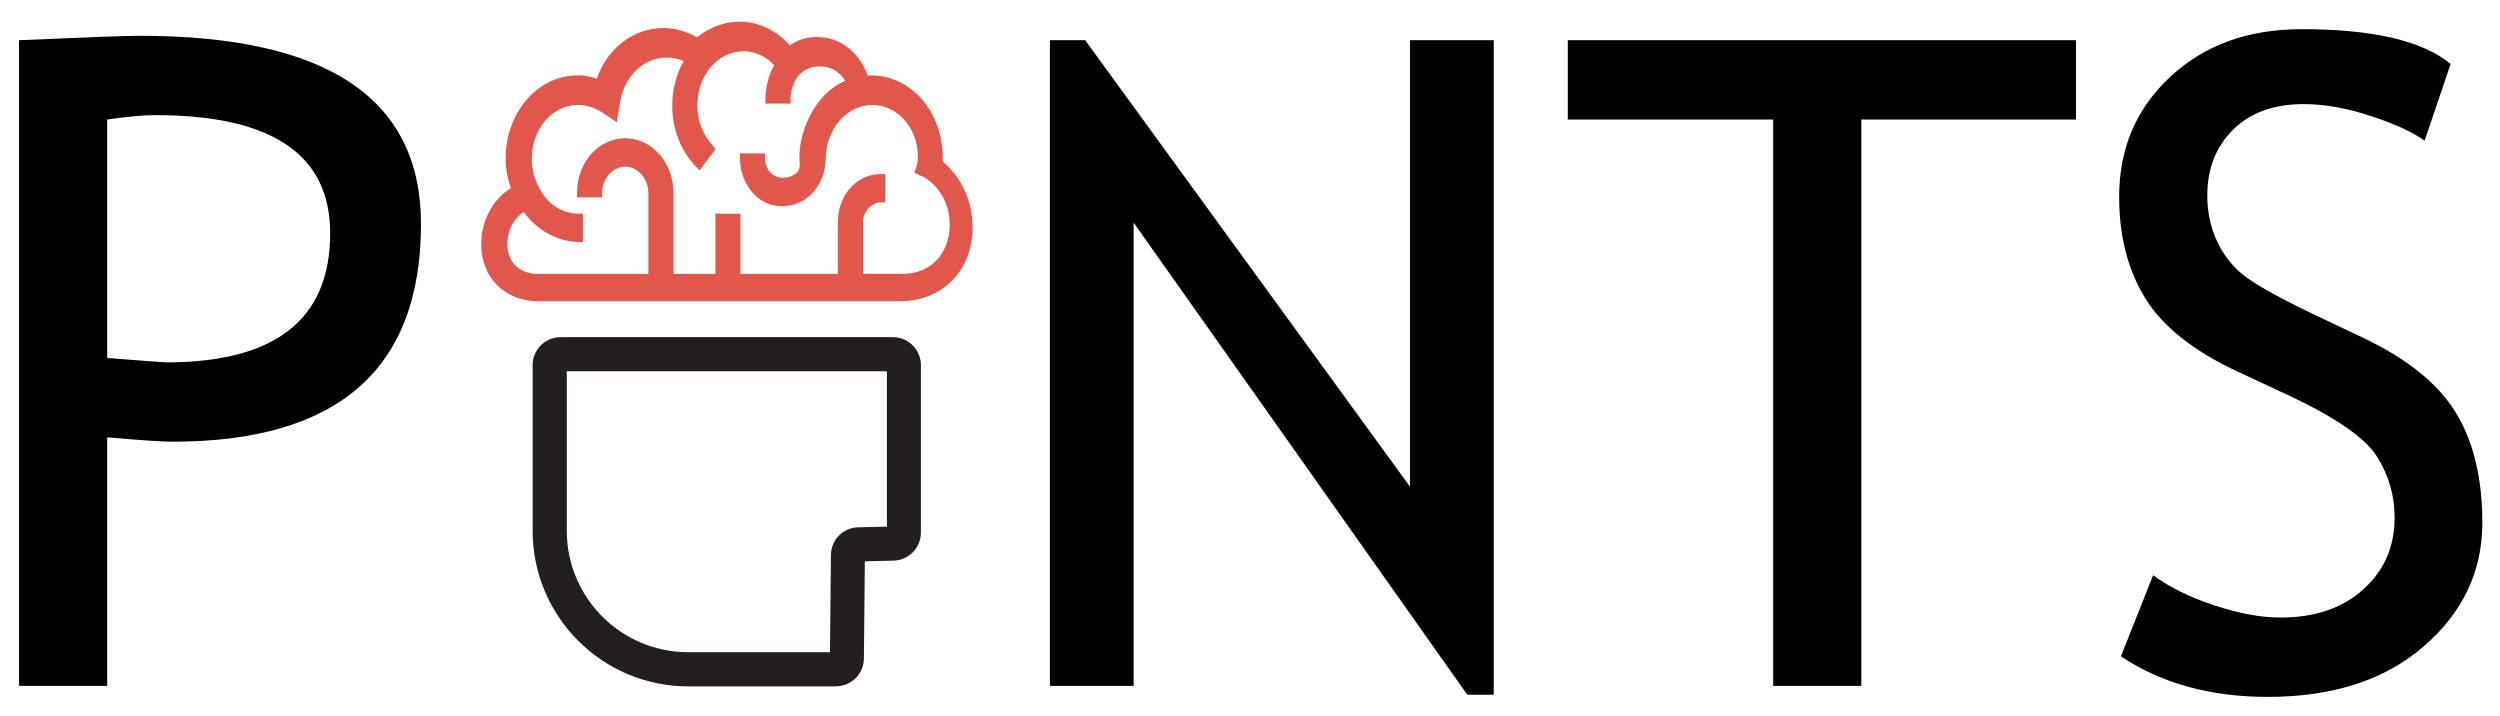
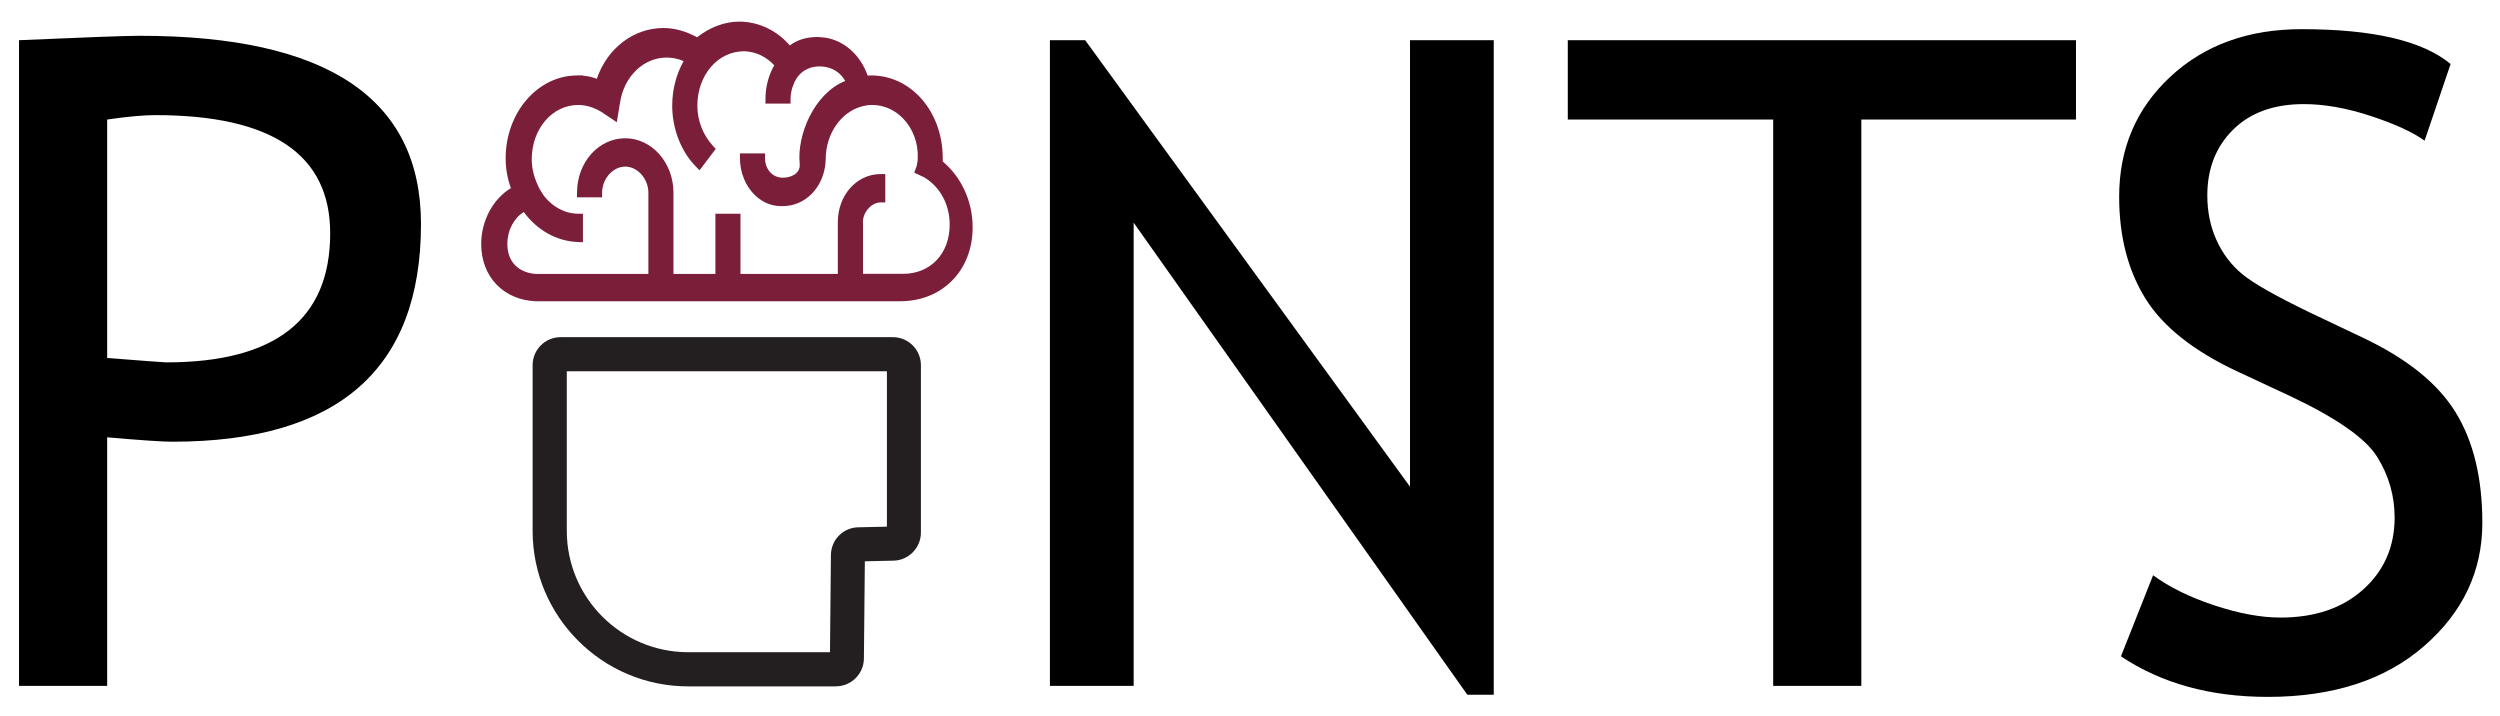
<svg xmlns="http://www.w3.org/2000/svg" version="1.1" width="258.5" height="74.0" viewBox="27.5 3.2 258.5 74.0" role="img" aria-label="PINTS">
  <defs>
    <clipPath clipPathUnits="userSpaceOnUse" id="clipPath34">
      <path d="M 0,88.723 H 425.032 V 0 H 0 Z" transform="translate(-87.54281,-69.094)" />
    </clipPath>
    <clipPath clipPathUnits="userSpaceOnUse" id="clipPath36">
      <path d="M 0,88.723 H 425.032 V 0 H 0 Z" transform="translate(-64.5799,-57.5347)" />
    </clipPath>
    <clipPath clipPathUnits="userSpaceOnUse" id="clipPath37">
      <path d="M 0,88.723 H 425.032 V 0 H 0 Z" transform="matrix(1,0,0,-1,-16.9731,33.1323)" />
    </clipPath>
  </defs>
  <g transform="translate(-586.7093)">
-     <path id="path33" d="M 0,0 C 0,0.788 0.671,1.532 1.381,1.532 H 1.736 V 3.73 H 1.381 C -0.486,3.73 -1.945,2.091 -1.945,0 v -4.017 h -7.548 v 4.669 h -1.945 v -4.669 h -3.253 v 6.298 c 0,2.329 -1.678,4.226 -3.74,4.226 -2.062,0 -3.739,-1.858 -3.739,-4.226 V 1.926 h 1.945 v 0.355 c 0,1.079 0.836,2.028 1.794,2.028 0.958,0 1.795,-0.949 1.795,-2.028 V -4.017 H -25.2 c -1.094,0 -2.373,0.608 -2.373,2.33 0,1.065 0.515,2.008 1.274,2.475 1.012,-1.381 2.509,-2.271 4.221,-2.33 l 0.365,-0.014 v 2.212 h -0.355 c -1.065,0 -2.023,0.545 -2.685,1.406 l -0.306,0.491 c -0.423,0.817 -0.622,1.551 -0.622,2.32 0,2.363 1.585,4.216 3.608,4.216 0.593,0 1.196,-0.185 1.785,-0.535 l 1.201,-0.802 0.258,1.541 c 0.306,2.013 1.823,3.472 3.613,3.472 0.467,0 0.909,-0.097 1.313,-0.277 -0.559,-0.997 -0.885,-2.183 -0.885,-3.457 0,-1.785 0.685,-3.55 1.833,-4.718 l 0.287,-0.291 1.255,1.658 -0.2,0.219 c -0.792,0.856 -1.225,1.969 -1.225,3.136 0,2.364 1.585,4.217 3.608,4.217 h 0.117 c 0.861,-0.059 1.639,-0.438 2.237,-1.085 -0.428,-0.754 -0.681,-1.653 -0.681,-2.616 V 9.196 h 1.945 v 0.355 c 0,0.418 0.093,0.812 0.248,1.162 0,0 0.438,1.435 2.125,1.362 0.803,-0.034 1.479,-0.433 1.868,-1.124 C -3.808,9.969 -5.126,6.73 -4.902,4.527 -4.824,3.754 -5.597,3.448 -6.21,3.448 -7.008,3.448 -7.591,4.09 -7.591,4.98 V 5.335 H -9.536 V 4.98 c 0,-1.138 0.437,-2.203 1.196,-2.918 0.564,-0.53 1.264,-0.817 1.97,-0.817 h 0.16 c 1.726,0 3.107,1.405 3.302,3.278 l 0.024,0.355 c 0,1.984 1.182,3.642 2.762,4.089 0,0 0.365,0.078 0.428,0.093 0.137,0.019 0.278,0.029 0.423,0.029 0.117,0 0.234,-0.01 0.346,-0.02 C 1.133,9.065 1.196,9.05 1.255,9.04 1.303,9.031 1.357,9.026 1.405,9.016 1.488,8.996 1.571,8.977 1.649,8.948 1.673,8.943 1.692,8.933 1.717,8.928 2.232,8.758 2.714,8.457 3.122,8.034 3.881,7.251 4.294,6.137 4.255,4.985 c 0,0 0,-0.472 -0.165,-0.847 L 3.983,3.837 4.756,3.477 C 5.991,2.733 6.73,1.362 6.73,-0.19 6.73,-2.436 5.247,-4.007 3.122,-4.007 H 0.01 V 0.01 Z m 6.191,4.698 v 0.267 c 0,3.599 -2.442,6.414 -5.554,6.414 -0.092,0 -0.18,-0.009 -0.267,-0.014 -0.569,1.619 -1.843,2.738 -3.341,2.952 0,0 -0.496,0.043 -0.521,0.043 -0.87,0 -1.57,-0.209 -2.178,-0.651 -1.026,1.177 -2.437,1.843 -3.93,1.843 -1.118,0 -2.29,-0.443 -3.258,-1.216 -0.856,0.472 -1.75,0.72 -2.606,0.72 -2.325,0 -4.357,-1.566 -5.174,-3.939 -0.336,0.131 -0.696,0.209 -1.075,0.243 v 0.019 h -0.355 -0.034 -0.049 c -3.063,0 -5.553,-2.879 -5.553,-6.414 0,-0.822 0.131,-1.566 0.408,-2.324 -1.391,-0.837 -2.305,-2.534 -2.305,-4.333 0,-2.583 1.77,-4.328 4.192,-4.44 H 2.913 c 3.166,0 5.597,2.305 5.597,5.733 0,2.004 -0.861,3.876 -2.31,5.097 z" style="fill:#e2574c;fill-opacity:1;fill-rule:nonzero;stroke:none" transform="matrix(1.333333,0,0,-1.333333,703.4331,26.17147)" clip-path="url(#clipPath34)" />
+     <path id="path33" d="M 0,0 C 0,0.788 0.671,1.532 1.381,1.532 H 1.736 V 3.73 H 1.381 C -0.486,3.73 -1.945,2.091 -1.945,0 v -4.017 h -7.548 v 4.669 h -1.945 v -4.669 h -3.253 v 6.298 c 0,2.329 -1.678,4.226 -3.74,4.226 -2.062,0 -3.739,-1.858 -3.739,-4.226 V 1.926 h 1.945 v 0.355 c 0,1.079 0.836,2.028 1.794,2.028 0.958,0 1.795,-0.949 1.795,-2.028 V -4.017 H -25.2 c -1.094,0 -2.373,0.608 -2.373,2.33 0,1.065 0.515,2.008 1.274,2.475 1.012,-1.381 2.509,-2.271 4.221,-2.33 l 0.365,-0.014 v 2.212 h -0.355 c -1.065,0 -2.023,0.545 -2.685,1.406 l -0.306,0.491 c -0.423,0.817 -0.622,1.551 -0.622,2.32 0,2.363 1.585,4.216 3.608,4.216 0.593,0 1.196,-0.185 1.785,-0.535 l 1.201,-0.802 0.258,1.541 c 0.306,2.013 1.823,3.472 3.613,3.472 0.467,0 0.909,-0.097 1.313,-0.277 -0.559,-0.997 -0.885,-2.183 -0.885,-3.457 0,-1.785 0.685,-3.55 1.833,-4.718 l 0.287,-0.291 1.255,1.658 -0.2,0.219 c -0.792,0.856 -1.225,1.969 -1.225,3.136 0,2.364 1.585,4.217 3.608,4.217 h 0.117 c 0.861,-0.059 1.639,-0.438 2.237,-1.085 -0.428,-0.754 -0.681,-1.653 -0.681,-2.616 V 9.196 h 1.945 v 0.355 c 0,0.418 0.093,0.812 0.248,1.162 0,0 0.438,1.435 2.125,1.362 0.803,-0.034 1.479,-0.433 1.868,-1.124 C -3.808,9.969 -5.126,6.73 -4.902,4.527 -4.824,3.754 -5.597,3.448 -6.21,3.448 -7.008,3.448 -7.591,4.09 -7.591,4.98 V 5.335 H -9.536 V 4.98 c 0,-1.138 0.437,-2.203 1.196,-2.918 0.564,-0.53 1.264,-0.817 1.97,-0.817 h 0.16 c 1.726,0 3.107,1.405 3.302,3.278 l 0.024,0.355 c 0,1.984 1.182,3.642 2.762,4.089 0,0 0.365,0.078 0.428,0.093 0.137,0.019 0.278,0.029 0.423,0.029 0.117,0 0.234,-0.01 0.346,-0.02 C 1.133,9.065 1.196,9.05 1.255,9.04 1.303,9.031 1.357,9.026 1.405,9.016 1.488,8.996 1.571,8.977 1.649,8.948 1.673,8.943 1.692,8.933 1.717,8.928 2.232,8.758 2.714,8.457 3.122,8.034 3.881,7.251 4.294,6.137 4.255,4.985 c 0,0 0,-0.472 -0.165,-0.847 L 3.983,3.837 4.756,3.477 C 5.991,2.733 6.73,1.362 6.73,-0.19 6.73,-2.436 5.247,-4.007 3.122,-4.007 H 0.01 V 0.01 Z m 6.191,4.698 v 0.267 c 0,3.599 -2.442,6.414 -5.554,6.414 -0.092,0 -0.18,-0.009 -0.267,-0.014 -0.569,1.619 -1.843,2.738 -3.341,2.952 0,0 -0.496,0.043 -0.521,0.043 -0.87,0 -1.57,-0.209 -2.178,-0.651 -1.026,1.177 -2.437,1.843 -3.93,1.843 -1.118,0 -2.29,-0.443 -3.258,-1.216 -0.856,0.472 -1.75,0.72 -2.606,0.72 -2.325,0 -4.357,-1.566 -5.174,-3.939 -0.336,0.131 -0.696,0.209 -1.075,0.243 v 0.019 h -0.355 -0.034 -0.049 c -3.063,0 -5.553,-2.879 -5.553,-6.414 0,-0.822 0.131,-1.566 0.408,-2.324 -1.391,-0.837 -2.305,-2.534 -2.305,-4.333 0,-2.583 1.77,-4.328 4.192,-4.44 H 2.913 c 3.166,0 5.597,2.305 5.597,5.733 0,2.004 -0.861,3.876 -2.31,5.097 z" style="fill:#7b1e3a;fill-opacity:1;fill-rule:nonzero;stroke:none" transform="matrix(1.333333,0,0,-1.333333,703.4331,26.17147)" clip-path="url(#clipPath34)" />
    <path id="path35" d="m 0,0 v -12.381 c 0,-5.189 4.221,-9.41 9.415,-9.41 H 20.41 l 0.073,7.547 c 0.014,1.177 0.948,2.116 2.12,2.14 l 2.222,0.049 v 12.05 H 0.005 Z M 20.877,-24.441 H 9.41 c -6.648,0 -12.06,5.407 -12.06,12.055 V 0.472 c 0,1.196 0.972,2.169 2.169,2.169 h 25.773 c 1.197,0 2.169,-0.973 2.169,-2.169 v -12.994 c 0,-1.172 -0.953,-2.145 -2.12,-2.169 l -2.227,-0.049 -0.073,-7.552 c -0.015,-1.186 -0.987,-2.144 -2.169,-2.144 z" style="fill:#231f20;fill-opacity:1;fill-rule:nonzero;stroke:none" transform="matrix(1.333333,0,0,-1.333333,672.8159,41.58387)" clip-path="url(#clipPath36)" />
    <g id="wordmark" transform="matrix(1.333333,0,0,1.333333,609.3401,74.1204)" clip-path="url(#clipPath37)">
      <path fill="#000000" d="M11.963 -19.277V0H5.127V-50.073Q12.886 -50.415 14.492 -50.415Q36.299 -50.415 36.299 -35.82Q36.299 -18.936 17.021 -18.936Q15.859 -18.936 11.963 -19.277ZM11.963 -43.921V-25.43Q16.304 -25.088 16.543 -25.088Q29.258 -25.088 29.258 -35.103Q29.258 -44.263 15.688 -44.263Q14.321 -44.263 11.963 -43.921ZM117.441 0.684 91.567 -35.923V0H85.073V-50.073H87.808L112.998 -15.449V-50.073H119.492V0.684ZM147.998 -43.921V0H141.162V-43.921H125.234V-50.073H164.644V-43.921ZM168.13 -2.29 170.625 -8.579Q172.539 -7.178 175.393 -6.238Q178.247 -5.298 180.503 -5.298Q184.502 -5.298 186.929 -7.485Q189.355 -9.673 189.355 -13.057Q189.355 -15.586 188.005 -17.756Q186.655 -19.927 181.221 -22.49L177.188 -24.37Q172.061 -26.763 170.027 -30.044Q167.993 -33.325 167.993 -37.939Q167.993 -43.545 171.958 -47.236Q175.923 -50.928 182.144 -50.928Q190.449 -50.928 193.696 -48.228L191.68 -42.28Q190.312 -43.271 187.51 -44.194Q184.707 -45.117 182.314 -45.117Q178.828 -45.117 176.829 -43.135Q174.829 -41.152 174.829 -38.042Q174.829 -36.128 175.547 -34.556Q176.265 -32.983 177.546 -31.924Q178.828 -30.864 182.793 -28.95L186.895 -27.002Q192.021 -24.575 194.089 -21.208Q196.157 -17.842 196.157 -12.646Q196.157 -7.007 191.628 -3.076Q187.1 0.854 179.512 0.854Q172.847 0.854 168.13 -2.29Z" />
    </g>
  </g>
</svg>
